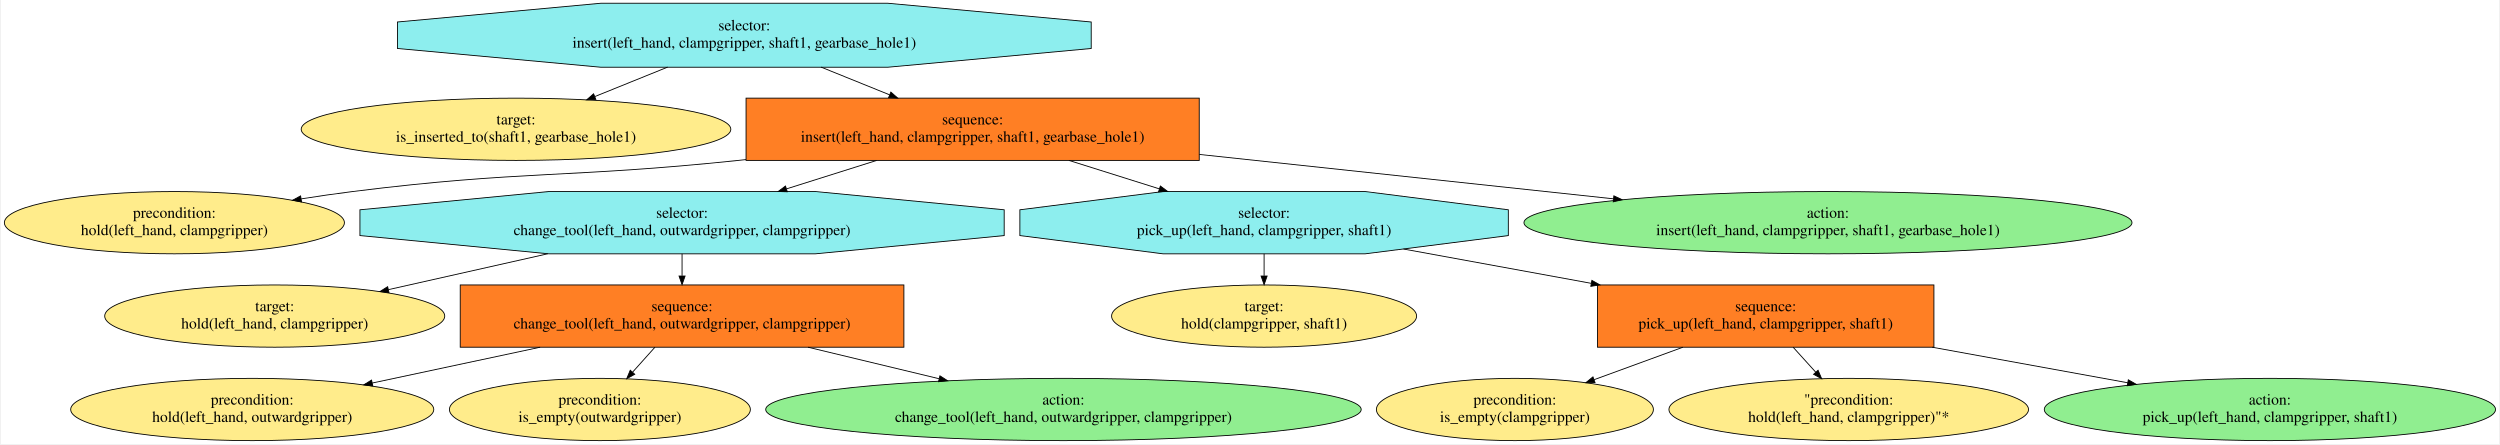
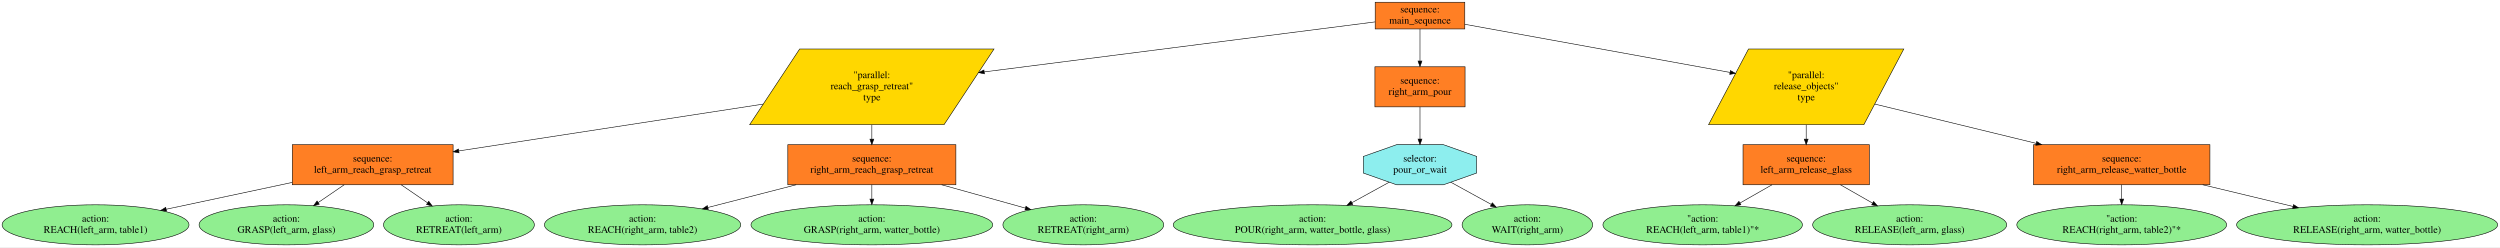
- <svg xmlns="http://www.w3.org/2000/svg" width="2888pt" height="513pt" viewBox="0.00 0.00 2888.50 513.48">
-   <g id="graph0" class="graph" transform="scale(1 1) rotate(0) translate(4 509.48)">
-     <polygon fill="white" stroke="transparent" points="-4,4 -4,-509.48 2884.5,-509.48 2884.5,4 -4,4" />
+ <svg xmlns="http://www.w3.org/2000/svg" width="4492pt" height="444pt" viewBox="0.00 0.00 4492.49 444.00">
+   <g id="graph0" class="graph" transform="scale(1 1) rotate(0) translate(4 440)">
+     <polygon fill="white" stroke="transparent" points="-4,4 -4,-440 4488.49,-440 4488.49,4 -4,4" />
    <g id="node1" class="node">
-       <polygon fill="#8deeee" stroke="black" points="1256.65,-453.42 1256.65,-484.05 1021.69,-505.71 689.41,-505.71 454.45,-484.05 454.45,-453.42 689.41,-431.76 1021.69,-431.76 1256.65,-453.42" />
-       <text text-anchor="middle" x="855.55" y="-474.34" font-family="Times,serif" font-size="18.00">selector:</text>
-       <text text-anchor="middle" x="855.55" y="-454.34" font-family="Times,serif" font-size="18.00"> insert(left_hand, clampgripper, shaft1, gearbase_hole1)</text>
+       <polygon fill="#ff7f24" stroke="black" points="2628.21,-436 2467.21,-436 2467.21,-388 2628.21,-388 2628.21,-436" />
+       <text text-anchor="middle" x="2547.71" y="-417.6" font-family="Times,serif" font-size="18.00">sequence:</text>
+       <text text-anchor="middle" x="2547.71" y="-397.6" font-family="Times,serif" font-size="18.00"> main_sequence</text>
    </g>
    <g id="node2" class="node">
-       <ellipse fill="#ffec8b" stroke="black" cx="591.55" cy="-360" rx="248.41" ry="36" />
-       <text text-anchor="middle" x="591.55" y="-365.6" font-family="Times,serif" font-size="18.00">target:</text>
-       <text text-anchor="middle" x="591.55" y="-345.6" font-family="Times,serif" font-size="18.00"> is_inserted_to(shaft1, gearbase_hole1)</text>
+       <polygon fill="gold" stroke="black" points="1782.29,-352 1432.98,-352 1343.12,-216 1692.43,-216 1782.29,-352" />
+       <text text-anchor="middle" x="1562.71" y="-299.6" font-family="Times,serif" font-size="18.00">"parallel:</text>
+       <text text-anchor="middle" x="1562.71" y="-279.6" font-family="Times,serif" font-size="18.00"> reach_grasp_retreat"</text>
+       <text text-anchor="middle" x="1562.71" y="-259.6" font-family="Times,serif" font-size="18.00">type</text>
    </g>
    <g id="edge1" class="edge">
-       <path fill="none" stroke="black" d="M766.91,-431.9C739.84,-420.96 710.04,-408.91 682.8,-397.89" />
-       <polygon fill="black" stroke="black" points="683.86,-394.55 673.28,-394.04 681.24,-401.04 683.86,-394.55" />
+       <path fill="none" stroke="black" d="M2467.1,-400.69C2315.02,-381.23 1981.59,-338.58 1764.86,-310.86" />
+       <polygon fill="black" stroke="black" points="1764.99,-307.35 1754.63,-309.55 1764.1,-314.29 1764.99,-307.35" />
+     </g>
+     <g id="node11" class="node">
+       <polygon fill="#ff7f24" stroke="black" points="2628.71,-320 2466.71,-320 2466.71,-248 2628.71,-248 2628.71,-320" />
+       <text text-anchor="middle" x="2547.71" y="-289.6" font-family="Times,serif" font-size="18.00">sequence:</text>
+       <text text-anchor="middle" x="2547.71" y="-269.6" font-family="Times,serif" font-size="18.00"> right_arm_pour</text>
+     </g>
+     <g id="edge10" class="edge">
+       <path fill="none" stroke="black" d="M2547.71,-387.89C2547.71,-371.87 2547.71,-350.01 2547.71,-330.55" />
+       <polygon fill="black" stroke="black" points="2551.21,-330.34 2547.71,-320.34 2544.21,-330.34 2551.21,-330.34" />
+     </g>
+     <g id="node15" class="node">
+       <polygon fill="gold" stroke="black" points="3417.13,-352 3138.07,-352 3066.28,-216 3345.34,-216 3417.13,-352" />
+       <text text-anchor="middle" x="3241.71" y="-299.6" font-family="Times,serif" font-size="18.00">"parallel:</text>
+       <text text-anchor="middle" x="3241.71" y="-279.6" font-family="Times,serif" font-size="18.00"> release_objects"</text>
+       <text text-anchor="middle" x="3241.71" y="-259.6" font-family="Times,serif" font-size="18.00">type</text>
+     </g>
+     <g id="edge14" class="edge">
+       <path fill="none" stroke="black" d="M2628.33,-396.36C2745.01,-375.18 2962.48,-335.69 3104.64,-309.89" />
+       <polygon fill="black" stroke="black" points="3105.53,-313.28 3114.74,-308.05 3104.28,-306.39 3105.53,-313.28" />
    </g>
    <g id="node3" class="node">
-       <polygon fill="#ff7f24" stroke="black" points="1381.55,-396 857.55,-396 857.55,-324 1381.55,-324 1381.55,-396" />
-       <text text-anchor="middle" x="1119.55" y="-365.6" font-family="Times,serif" font-size="18.00">sequence:</text>
-       <text text-anchor="middle" x="1119.55" y="-345.6" font-family="Times,serif" font-size="18.00"> insert(left_hand, clampgripper, shaft1, gearbase_hole1)</text>
+       <polygon fill="#ff7f24" stroke="black" points="810.21,-180 521.21,-180 521.21,-108 810.21,-108 810.21,-180" />
+       <text text-anchor="middle" x="665.71" y="-149.6" font-family="Times,serif" font-size="18.00">sequence:</text>
+       <text text-anchor="middle" x="665.71" y="-129.6" font-family="Times,serif" font-size="18.00"> left_arm_reach_grasp_retreat</text>
    </g>
    <g id="edge2" class="edge">
-       <path fill="none" stroke="black" d="M944.19,-431.9C969.67,-421.6 997.58,-410.31 1023.49,-399.84" />
-       <polygon fill="black" stroke="black" points="1024.98,-403.01 1032.93,-396.02 1022.35,-396.52 1024.98,-403.01" />
+       <path fill="none" stroke="black" d="M1367.52,-252.97C1203.53,-227.74 972.31,-192.17 820.77,-168.86" />
+       <polygon fill="black" stroke="black" points="820.86,-165.33 810.45,-167.27 819.8,-172.25 820.86,-165.33" />
+     </g>
+     <g id="node7" class="node">
+       <polygon fill="#ff7f24" stroke="black" points="1713.71,-180 1411.71,-180 1411.71,-108 1713.71,-108 1713.71,-180" />
+       <text text-anchor="middle" x="1562.71" y="-149.6" font-family="Times,serif" font-size="18.00">sequence:</text>
+       <text text-anchor="middle" x="1562.71" y="-129.6" font-family="Times,serif" font-size="18.00"> right_arm_reach_grasp_retreat</text>
+     </g>
+     <g id="edge6" class="edge">
+       <path fill="none" stroke="black" d="M1562.71,-215.62C1562.71,-206.96 1562.71,-198.26 1562.71,-190.08" />
+       <polygon fill="black" stroke="black" points="1566.21,-190.04 1562.71,-180.04 1559.21,-190.04 1566.21,-190.04" />
    </g>
    <g id="node4" class="node">
-       <ellipse fill="#ffec8b" stroke="black" cx="196.55" cy="-252" rx="196.6" ry="36" />
-       <text text-anchor="middle" x="196.55" y="-257.6" font-family="Times,serif" font-size="18.00">precondition:</text>
-       <text text-anchor="middle" x="196.55" y="-237.6" font-family="Times,serif" font-size="18.00"> hold(left_hand, clampgripper)</text>
+       <ellipse fill="lightgreen" stroke="black" cx="167.71" cy="-36" rx="167.91" ry="36" />
+       <text text-anchor="middle" x="167.71" y="-41.6" font-family="Times,serif" font-size="18.00">action:</text>
+       <text text-anchor="middle" x="167.71" y="-21.6" font-family="Times,serif" font-size="18.00"> REACH(left_arm, table1)</text>
    </g>
    <g id="edge3" class="edge">
-       <path fill="none" stroke="black" d="M857.45,-324.94C854.47,-324.62 851.5,-324.31 848.55,-324 650.77,-303.26 599.88,-312.68 402.55,-288 383.3,-285.59 363.11,-282.66 343.21,-279.54" />
-       <polygon fill="black" stroke="black" points="343.58,-276.05 333.15,-277.94 342.48,-282.97 343.58,-276.05" />
+       <path fill="none" stroke="black" d="M520.99,-112.2C449.42,-96.96 363.81,-78.74 294.79,-64.05" />
+       <polygon fill="black" stroke="black" points="295.24,-60.57 284.73,-61.91 293.78,-67.41 295.24,-60.57" />
    </g>
    <g id="node5" class="node">
-       <polygon fill="#8deeee" stroke="black" points="1156.02,-237.09 1156.02,-266.91 937.83,-288 629.27,-288 411.08,-266.91 411.08,-237.09 629.27,-216 937.83,-216 1156.02,-237.09" />
-       <text text-anchor="middle" x="783.55" y="-257.6" font-family="Times,serif" font-size="18.00">selector:</text>
-       <text text-anchor="middle" x="783.55" y="-237.6" font-family="Times,serif" font-size="18.00"> change_tool(left_hand, outwardgripper, clampgripper)</text>
+       <ellipse fill="lightgreen" stroke="black" cx="510.71" cy="-36" rx="156.94" ry="36" />
+       <text text-anchor="middle" x="510.71" y="-41.6" font-family="Times,serif" font-size="18.00">action:</text>
+       <text text-anchor="middle" x="510.71" y="-21.6" font-family="Times,serif" font-size="18.00"> GRASP(left_arm, glass)</text>
    </g>
    <g id="edge4" class="edge">
-       <path fill="none" stroke="black" d="M1008.6,-324C975.28,-313.49 938.57,-301.91 904.63,-291.2" />
-       <polygon fill="black" stroke="black" points="905.26,-287.73 894.67,-288.06 903.15,-294.4 905.26,-287.73" />
+       <path fill="none" stroke="black" d="M614.52,-108C599.57,-97.77 583.13,-86.53 567.83,-76.07" />
+       <polygon fill="black" stroke="black" points="569.7,-73.1 559.47,-70.35 565.75,-78.88 569.7,-73.1" />
    </g>
-     <g id="node11" class="node">
-       <polygon fill="#8deeee" stroke="black" points="1738.95,-237.09 1738.95,-266.91 1573.52,-288 1339.58,-288 1174.15,-266.91 1174.15,-237.09 1339.58,-216 1573.52,-216 1738.95,-237.09" />
-       <text text-anchor="middle" x="1456.55" y="-257.6" font-family="Times,serif" font-size="18.00">selector:</text>
-       <text text-anchor="middle" x="1456.55" y="-237.6" font-family="Times,serif" font-size="18.00"> pick_up(left_hand, clampgripper, shaft1)</text>
+     <g id="node6" class="node">
+       <ellipse fill="lightgreen" stroke="black" cx="820.71" cy="-36" rx="135.51" ry="36" />
+       <text text-anchor="middle" x="820.71" y="-41.6" font-family="Times,serif" font-size="18.00">action:</text>
+       <text text-anchor="middle" x="820.71" y="-21.6" font-family="Times,serif" font-size="18.00"> RETREAT(left_arm)</text>
    </g>
-     <g id="edge10" class="edge">
-       <path fill="none" stroke="black" d="M1230.83,-324C1264.39,-313.44 1301.39,-301.81 1335.54,-291.06" />
-       <polygon fill="black" stroke="black" points="1336.61,-294.4 1345.1,-288.06 1334.51,-287.72 1336.61,-294.4" />
+     <g id="edge5" class="edge">
+       <path fill="none" stroke="black" d="M716.89,-108C732.07,-97.62 748.77,-86.19 764.26,-75.6" />
+       <polygon fill="black" stroke="black" points="766.45,-78.34 772.73,-69.81 762.5,-72.57 766.45,-78.34" />
+     </g>
+     <g id="node8" class="node">
+       <ellipse fill="lightgreen" stroke="black" cx="1150.71" cy="-36" rx="176.35" ry="36" />
+       <text text-anchor="middle" x="1150.71" y="-41.6" font-family="Times,serif" font-size="18.00">action:</text>
+       <text text-anchor="middle" x="1150.71" y="-21.6" font-family="Times,serif" font-size="18.00"> REACH(right_arm, table2)</text>
+     </g>
+     <g id="edge7" class="edge">
+       <path fill="none" stroke="black" d="M1426.66,-108C1375.35,-94.8 1317.47,-79.91 1268.02,-67.18" />
+       <polygon fill="black" stroke="black" points="1268.8,-63.77 1258.25,-64.67 1267.06,-70.55 1268.8,-63.77" />
+     </g>
+     <g id="node9" class="node">
+       <ellipse fill="lightgreen" stroke="black" cx="1562.71" cy="-36" rx="217.19" ry="36" />
+       <text text-anchor="middle" x="1562.71" y="-41.6" font-family="Times,serif" font-size="18.00">action:</text>
+       <text text-anchor="middle" x="1562.71" y="-21.6" font-family="Times,serif" font-size="18.00"> GRASP(right_arm, watter_bottle)</text>
+     </g>
+     <g id="edge8" class="edge">
+       <path fill="none" stroke="black" d="M1562.71,-108C1562.71,-99.85 1562.71,-91.06 1562.71,-82.54" />
+       <polygon fill="black" stroke="black" points="1566.21,-82.33 1562.71,-72.33 1559.21,-82.33 1566.21,-82.33" />
+     </g>
+     <g id="node10" class="node">
+       <ellipse fill="lightgreen" stroke="black" cx="1942.71" cy="-36" rx="144.45" ry="36" />
+       <text text-anchor="middle" x="1942.71" y="-41.6" font-family="Times,serif" font-size="18.00">action:</text>
+       <text text-anchor="middle" x="1942.71" y="-21.6" font-family="Times,serif" font-size="18.00"> RETREAT(right_arm)</text>
+     </g>
+     <g id="edge9" class="edge">
+       <path fill="none" stroke="black" d="M1688.18,-108C1736.93,-94.4 1792.1,-79.01 1838.58,-66.05" />
+       <polygon fill="black" stroke="black" points="1839.67,-69.38 1848.36,-63.32 1837.79,-62.63 1839.67,-69.38" />
+     </g>
+     <g id="node12" class="node">
+       <polygon fill="#8deeee" stroke="black" points="2649.51,-129.09 2649.51,-158.91 2589.87,-180 2505.54,-180 2445.9,-158.91 2445.9,-129.09 2505.54,-108 2589.87,-108 2649.51,-129.09" />
+       <text text-anchor="middle" x="2547.71" y="-149.6" font-family="Times,serif" font-size="18.00">selector:</text>
+       <text text-anchor="middle" x="2547.71" y="-129.6" font-family="Times,serif" font-size="18.00"> pour_or_wait</text>
+     </g>
+     <g id="edge11" class="edge">
+       <path fill="none" stroke="black" d="M2547.71,-247.82C2547.71,-230.3 2547.71,-208.92 2547.71,-190.2" />
+       <polygon fill="black" stroke="black" points="2551.21,-190.12 2547.71,-180.12 2544.21,-190.12 2551.21,-190.12" />
+     </g>
+     <g id="node13" class="node">
+       <ellipse fill="lightgreen" stroke="black" cx="2354.71" cy="-36" rx="250.43" ry="36" />
+       <text text-anchor="middle" x="2354.71" y="-41.6" font-family="Times,serif" font-size="18.00">action:</text>
+       <text text-anchor="middle" x="2354.71" y="-21.6" font-family="Times,serif" font-size="18.00"> POUR(right_arm, watter_bottle, glass)</text>
+     </g>
+     <g id="edge12" class="edge">
+       <path fill="none" stroke="black" d="M2492.4,-112.62C2471.55,-101.17 2447.53,-87.98 2425.46,-75.86" />
+       <polygon fill="black" stroke="black" points="2426.91,-72.66 2416.46,-70.92 2423.54,-78.8 2426.91,-72.66" />
+     </g>
+     <g id="node14" class="node">
+       <ellipse fill="lightgreen" stroke="black" cx="2740.71" cy="-36" rx="117.29" ry="36" />
+       <text text-anchor="middle" x="2740.71" y="-41.6" font-family="Times,serif" font-size="18.00">action:</text>
+       <text text-anchor="middle" x="2740.71" y="-21.6" font-family="Times,serif" font-size="18.00"> WAIT(right_arm)</text>
+     </g>
+     <g id="edge13" class="edge">
+       <path fill="none" stroke="black" d="M2603.01,-112.62C2625.73,-100.15 2652.2,-85.61 2675.82,-72.64" />
+       <polygon fill="black" stroke="black" points="2677.64,-75.63 2684.72,-67.75 2674.27,-69.49 2677.64,-75.63" />
+     </g>
+     <g id="node16" class="node">
+       <polygon fill="#ff7f24" stroke="black" points="3355.21,-180 3128.21,-180 3128.21,-108 3355.21,-108 3355.21,-180" />
+       <text text-anchor="middle" x="3241.71" y="-149.6" font-family="Times,serif" font-size="18.00">sequence:</text>
+       <text text-anchor="middle" x="3241.71" y="-129.6" font-family="Times,serif" font-size="18.00"> left_arm_release_glass</text>
+     </g>
+     <g id="edge15" class="edge">
+       <path fill="none" stroke="black" d="M3241.71,-215.62C3241.71,-206.96 3241.71,-198.26 3241.71,-190.08" />
+       <polygon fill="black" stroke="black" points="3245.21,-190.04 3241.71,-180.04 3238.21,-190.04 3245.21,-190.04" />
+     </g>
+     <g id="node19" class="node">
+       <polygon fill="#ff7f24" stroke="black" points="3967.21,-180 3650.21,-180 3650.21,-108 3967.21,-108 3967.21,-180" />
+       <text text-anchor="middle" x="3808.71" y="-149.6" font-family="Times,serif" font-size="18.00">sequence:</text>
+       <text text-anchor="middle" x="3808.71" y="-129.6" font-family="Times,serif" font-size="18.00"> right_arm_release_watter_bottle</text>
+     </g>
+     <g id="edge18" class="edge">
+       <path fill="none" stroke="black" d="M3365.09,-252.97C3450.19,-232.26 3563.93,-204.57 3654.94,-182.42" />
+       <polygon fill="black" stroke="black" points="3655.9,-185.79 3664.79,-180.03 3654.25,-178.99 3655.9,-185.79" />
    </g>
    <g id="node17" class="node">
-       <ellipse fill="lightgreen" stroke="black" cx="2108.55" cy="-252" rx="351.52" ry="36" />
-       <text text-anchor="middle" x="2108.55" y="-257.6" font-family="Times,serif" font-size="18.00">action:</text>
-       <text text-anchor="middle" x="2108.55" y="-237.6" font-family="Times,serif" font-size="18.00"> insert(left_hand, clampgripper, shaft1, gearbase_hole1)</text>
+       <ellipse fill="lightgreen" stroke="black" cx="3055.71" cy="-36" rx="179.22" ry="36" />
+       <text text-anchor="middle" x="3055.71" y="-41.6" font-family="Times,serif" font-size="18.00">"action:</text>
+       <text text-anchor="middle" x="3055.71" y="-21.6" font-family="Times,serif" font-size="18.00"> REACH(left_arm, table1)"*</text>
    </g>
    <g id="edge16" class="edge">
-       <path fill="none" stroke="black" d="M1381.66,-330.91C1530.05,-315 1714.57,-295.23 1860.56,-279.58" />
-       <polygon fill="black" stroke="black" points="1860.99,-283.05 1870.56,-278.51 1860.25,-276.09 1860.99,-283.05" />
+       <path fill="none" stroke="black" d="M3180.29,-108C3161.83,-97.48 3141.5,-85.89 3122.7,-75.18" />
+       <polygon fill="black" stroke="black" points="3124.33,-72.08 3113.9,-70.17 3120.86,-78.16 3124.33,-72.08" />
    </g>
-     <g id="node6" class="node">
-       <ellipse fill="#ffec8b" stroke="black" cx="312.55" cy="-144" rx="196.6" ry="36" />
-       <text text-anchor="middle" x="312.55" y="-149.6" font-family="Times,serif" font-size="18.00">target:</text>
-       <text text-anchor="middle" x="312.55" y="-129.6" font-family="Times,serif" font-size="18.00"> hold(left_hand, clampgripper)</text>
+     <g id="node18" class="node">
+       <ellipse fill="lightgreen" stroke="black" cx="3427.71" cy="-36" rx="174.33" ry="36" />
+       <text text-anchor="middle" x="3427.71" y="-41.6" font-family="Times,serif" font-size="18.00">action:</text>
+       <text text-anchor="middle" x="3427.71" y="-21.6" font-family="Times,serif" font-size="18.00"> RELEASE(left_arm, glass)</text>
    </g>
-     <g id="edge5" class="edge">
-       <path fill="none" stroke="black" d="M628.35,-216.07C568.68,-202.64 501.19,-187.45 443.97,-174.58" />
-       <polygon fill="black" stroke="black" points="444.67,-171.15 434.15,-172.37 443.13,-177.98 444.67,-171.15" />
+     <g id="edge17" class="edge">
+       <path fill="none" stroke="black" d="M3303.12,-108C3321.67,-97.43 3342.11,-85.78 3360.98,-75.02" />
+       <polygon fill="black" stroke="black" points="3362.86,-77.98 3369.82,-69.99 3359.4,-71.9 3362.86,-77.98" />
    </g>
-     <g id="node7" class="node">
-       <polygon fill="#ff7f24" stroke="black" points="1040.05,-180 527.05,-180 527.05,-108 1040.05,-108 1040.05,-180" />
-       <text text-anchor="middle" x="783.55" y="-149.6" font-family="Times,serif" font-size="18.00">sequence:</text>
-       <text text-anchor="middle" x="783.55" y="-129.6" font-family="Times,serif" font-size="18.00"> change_tool(left_hand, outwardgripper, clampgripper)</text>
+     <g id="node20" class="node">
+       <ellipse fill="lightgreen" stroke="black" cx="3808.71" cy="-36" rx="188.5" ry="36" />
+       <text text-anchor="middle" x="3808.71" y="-41.6" font-family="Times,serif" font-size="18.00">"action:</text>
+       <text text-anchor="middle" x="3808.71" y="-21.6" font-family="Times,serif" font-size="18.00"> REACH(right_arm, table2)"*</text>
    </g>
-     <g id="edge6" class="edge">
-       <path fill="none" stroke="black" d="M783.55,-216C783.55,-207.85 783.55,-199.06 783.55,-190.54" />
-       <polygon fill="black" stroke="black" points="787.05,-190.33 783.55,-180.33 780.05,-190.33 787.05,-190.33" />
+     <g id="edge19" class="edge">
+       <path fill="none" stroke="black" d="M3808.71,-108C3808.71,-99.85 3808.71,-91.06 3808.71,-82.54" />
+       <polygon fill="black" stroke="black" points="3812.21,-82.33 3808.71,-72.33 3805.21,-82.33 3812.21,-82.33" />
    </g>
-     <g id="node8" class="node">
-       <ellipse fill="#ffec8b" stroke="black" cx="286.55" cy="-36" rx="209.93" ry="36" />
-       <text text-anchor="middle" x="286.55" y="-41.6" font-family="Times,serif" font-size="18.00">precondition:</text>
-       <text text-anchor="middle" x="286.55" y="-21.6" font-family="Times,serif" font-size="18.00"> hold(left_hand, outwardgripper)</text>
+     <g id="node21" class="node">
+       <ellipse fill="lightgreen" stroke="black" cx="4249.71" cy="-36" rx="234.57" ry="36" />
+       <text text-anchor="middle" x="4249.71" y="-41.6" font-family="Times,serif" font-size="18.00">action:</text>
+       <text text-anchor="middle" x="4249.71" y="-21.6" font-family="Times,serif" font-size="18.00"> RELEASE(right_arm, watter_bottle)</text>
    </g>
-     <g id="edge7" class="edge">
-       <path fill="none" stroke="black" d="M619.44,-108C556.63,-94.6 485.66,-79.47 425.44,-66.62" />
-       <polygon fill="black" stroke="black" points="425.99,-63.16 415.48,-64.5 424.53,-70.01 425.99,-63.16" />
-     </g>
-     <g id="node9" class="node">
-       <ellipse fill="#ffec8b" stroke="black" cx="688.55" cy="-36" rx="173.99" ry="36" />
-       <text text-anchor="middle" x="688.55" y="-41.6" font-family="Times,serif" font-size="18.00">precondition:</text>
-       <text text-anchor="middle" x="688.55" y="-21.6" font-family="Times,serif" font-size="18.00"> is_empty(outwardgripper)</text>
-     </g>
-     <g id="edge8" class="edge">
-       <path fill="none" stroke="black" d="M752.18,-108C743.91,-98.77 734.89,-88.71 726.32,-79.14" />
-       <polygon fill="black" stroke="black" points="728.84,-76.72 719.56,-71.6 723.63,-81.39 728.84,-76.72" />
-     </g>
-     <g id="node10" class="node">
-       <ellipse fill="lightgreen" stroke="black" cx="1224.55" cy="-36" rx="344.26" ry="36" />
-       <text text-anchor="middle" x="1224.55" y="-41.6" font-family="Times,serif" font-size="18.00">action:</text>
-       <text text-anchor="middle" x="1224.55" y="-21.6" font-family="Times,serif" font-size="18.00"> change_tool(left_hand, outwardgripper, clampgripper)</text>
-     </g>
-     <g id="edge9" class="edge">
-       <path fill="none" stroke="black" d="M929.17,-108C977.88,-96.29 1032.11,-83.26 1080.68,-71.58" />
-       <polygon fill="black" stroke="black" points="1081.73,-74.93 1090.63,-69.19 1080.09,-68.12 1081.73,-74.93" />
-     </g>
-     <g id="node12" class="node">
-       <ellipse fill="#ffec8b" stroke="black" cx="1456.55" cy="-144" rx="176.35" ry="36" />
-       <text text-anchor="middle" x="1456.55" y="-149.6" font-family="Times,serif" font-size="18.00">target:</text>
-       <text text-anchor="middle" x="1456.55" y="-129.6" font-family="Times,serif" font-size="18.00"> hold(clampgripper, shaft1)</text>
-     </g>
-     <g id="edge11" class="edge">
-       <path fill="none" stroke="black" d="M1456.55,-216C1456.55,-207.85 1456.55,-199.06 1456.55,-190.54" />
-       <polygon fill="black" stroke="black" points="1460.05,-190.33 1456.55,-180.33 1453.05,-190.33 1460.05,-190.33" />
-     </g>
-     <g id="node13" class="node">
-       <polygon fill="#ff7f24" stroke="black" points="2231.05,-180 1842.05,-180 1842.05,-108 2231.05,-108 2231.05,-180" />
-       <text text-anchor="middle" x="2036.55" y="-149.6" font-family="Times,serif" font-size="18.00">sequence:</text>
-       <text text-anchor="middle" x="2036.55" y="-129.6" font-family="Times,serif" font-size="18.00"> pick_up(left_hand, clampgripper, shaft1)</text>
-     </g>
-     <g id="edge12" class="edge">
-       <path fill="none" stroke="black" d="M1617.73,-221.54C1684.96,-209.26 1763.79,-194.85 1834.81,-181.87" />
-       <polygon fill="black" stroke="black" points="1835.57,-185.29 1844.78,-180.05 1834.31,-178.4 1835.57,-185.29" />
-     </g>
-     <g id="node14" class="node">
-       <ellipse fill="#ffec8b" stroke="black" cx="1746.55" cy="-36" rx="160.15" ry="36" />
-       <text text-anchor="middle" x="1746.55" y="-41.6" font-family="Times,serif" font-size="18.00">precondition:</text>
-       <text text-anchor="middle" x="1746.55" y="-21.6" font-family="Times,serif" font-size="18.00"> is_empty(clampgripper)</text>
-     </g>
-     <g id="edge13" class="edge">
-       <path fill="none" stroke="black" d="M1940.79,-108C1907.75,-95.92 1870.85,-82.43 1838.16,-70.48" />
-       <polygon fill="black" stroke="black" points="1839.2,-67.14 1828.6,-66.99 1836.8,-73.71 1839.2,-67.14" />
-     </g>
-     <g id="node15" class="node">
-       <ellipse fill="#ffec8b" stroke="black" cx="2132.55" cy="-36" rx="207.91" ry="36" />
-       <text text-anchor="middle" x="2132.55" y="-41.6" font-family="Times,serif" font-size="18.00">"precondition:</text>
-       <text text-anchor="middle" x="2132.55" y="-21.6" font-family="Times,serif" font-size="18.00"> hold(left_hand, clampgripper)"*</text>
-     </g>
-     <g id="edge14" class="edge">
-       <path fill="none" stroke="black" d="M2068.25,-108C2076.61,-98.77 2085.72,-88.71 2094.38,-79.14" />
-       <polygon fill="black" stroke="black" points="2097.09,-81.37 2101.21,-71.6 2091.9,-76.67 2097.09,-81.37" />
-     </g>
-     <g id="node16" class="node">
-       <ellipse fill="lightgreen" stroke="black" cx="2619.55" cy="-36" rx="260.9" ry="36" />
-       <text text-anchor="middle" x="2619.55" y="-41.6" font-family="Times,serif" font-size="18.00">action:</text>
-       <text text-anchor="middle" x="2619.55" y="-21.6" font-family="Times,serif" font-size="18.00"> pick_up(left_hand, clampgripper, shaft1)</text>
-     </g>
-     <g id="edge15" class="edge">
-       <path fill="none" stroke="black" d="M2229.06,-108C2302.24,-94.69 2384.85,-79.67 2455.19,-66.88" />
-       <polygon fill="black" stroke="black" points="2455.82,-70.33 2465.03,-65.09 2454.56,-63.44 2455.82,-70.33" />
+     <g id="edge20" class="edge">
+       <path fill="none" stroke="black" d="M3954.33,-108C4006.65,-95.42 4065.36,-81.31 4116.57,-69" />
+       <polygon fill="black" stroke="black" points="4117.47,-72.38 4126.37,-66.64 4115.83,-65.58 4117.47,-72.38" />
    </g>
  </g>
</svg>
